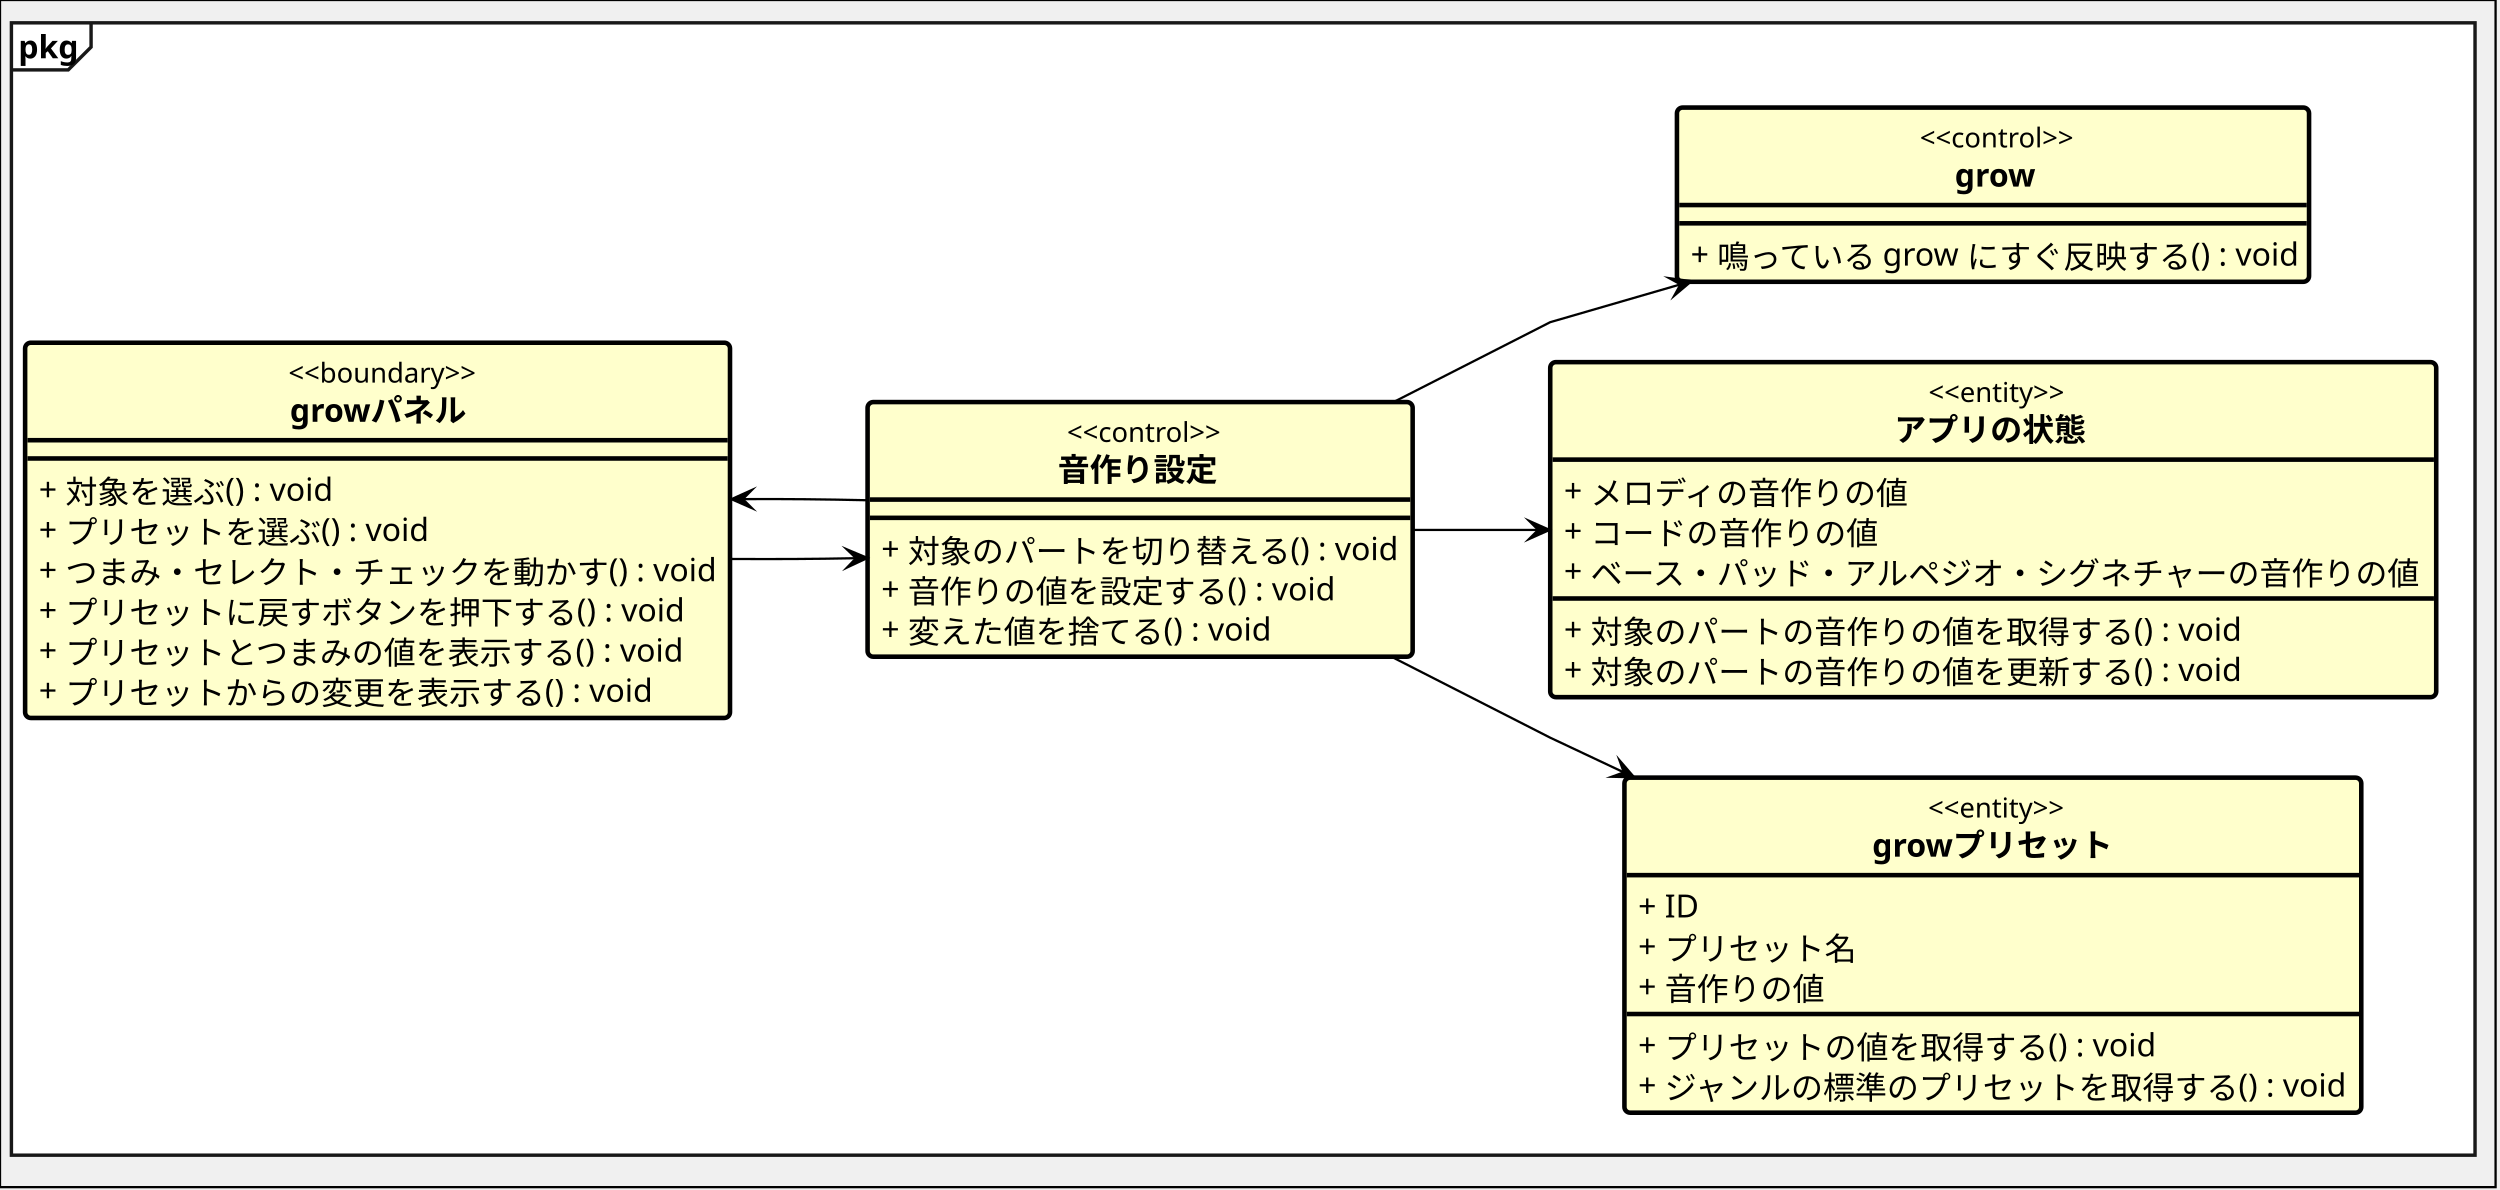
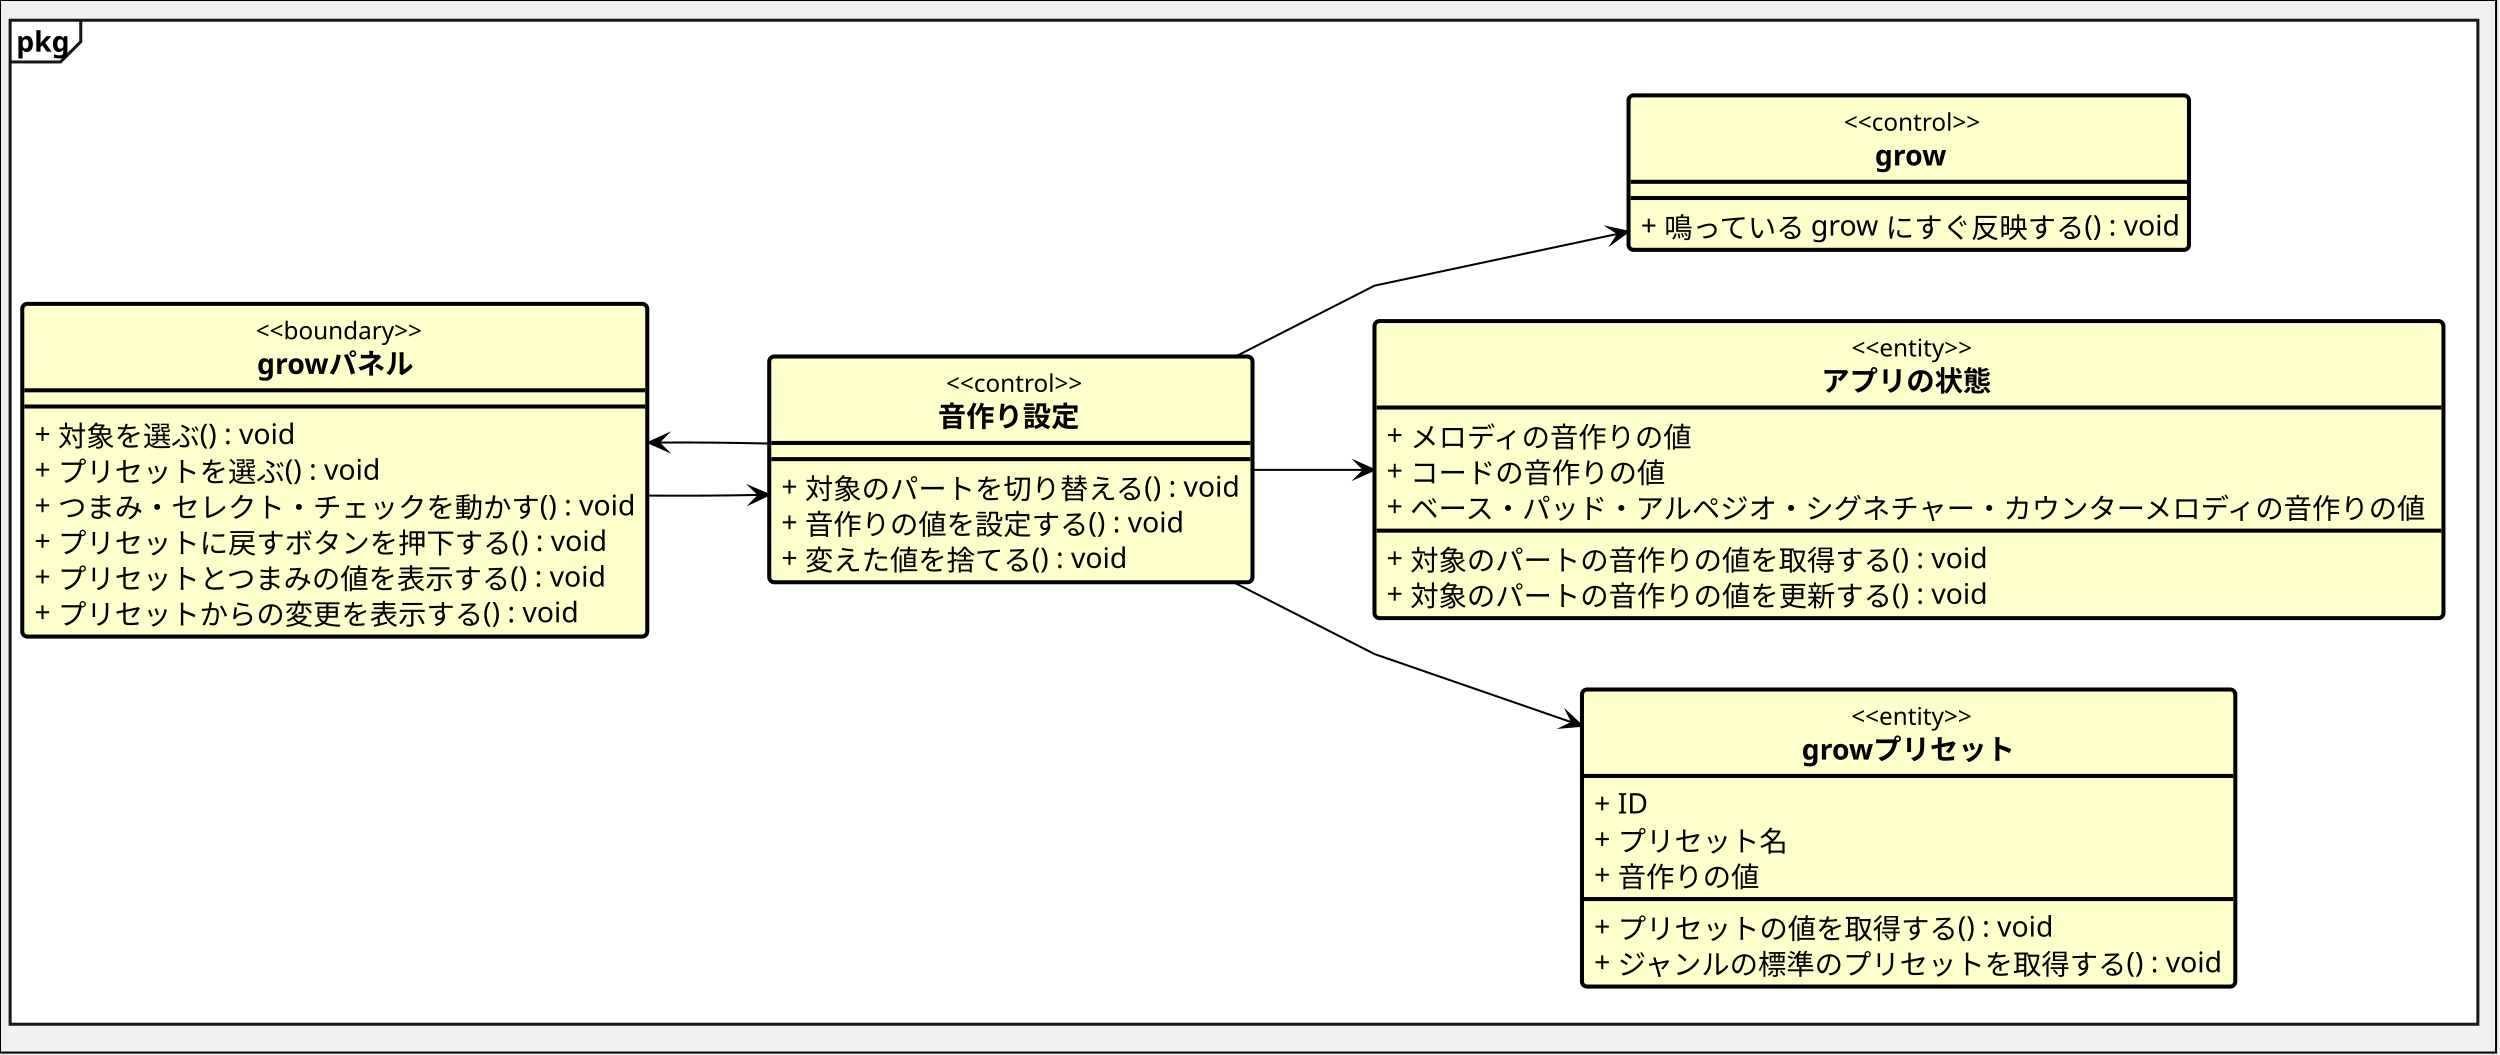
- <svg xmlns="http://www.w3.org/2000/svg" version="1.1" data-diagram-type="CLASS" style="width:1095px;height:521px;background:#FFFFFF;" width="1095px" height="521px" viewBox="0 0 1095 521" zoomAndPan="magnify" preserveAspectRatio="none" contentStyleType="text/css">
+ <svg xmlns="http://www.w3.org/2000/svg" version="1.1" data-diagram-type="CLASS" style="width:1235px;height:521px;background:#FFFFFF;" width="1235px" height="521px" viewBox="0 0 1235 521" zoomAndPan="magnify" preserveAspectRatio="none" contentStyleType="text/css">
  <defs />
  <g font-family="sans-serif" lengthAdjust="spacing">
-     <rect x="0" y="0" width="1093.065" height="519.969" fill="none" style="stroke:#000;stroke-width:1;" />
-     <rect x="5" y="10" width="1079.065" height="495.969" fill="#FFF" style="stroke:#181818;stroke-width:1.5;" />
+     <rect x="0" y="0" width="1233.065" height="519.969" fill="none" style="stroke:#000;stroke-width:1;" />
+     <rect x="5" y="10" width="1219.065" height="495.969" fill="#FFF" style="stroke:#181818;stroke-width:1.5;" />
    <path d="M39.89,10 L39.89,20.609 L29.89,30.609 L5,30.609" style="stroke:#181818;stroke-width:1.5;" fill="none" />
    <text x="8" y="25.533" fill="#000" font-size="14" textLength="24.89" font-weight="700">pkg</text>
    <g class="entity" data-qualified-name="B1" id="ent0001" data-source-line="4">
      <rect x="11" y="150.109" width="308.741" height="164.359" fill="#FFC" style="stroke:#000;stroke-width:2;" rx="2.5" ry="2.5" />
      <text x="126.335" y="167.566" fill="#000" font-size="12" textLength="78.07">&lt;&lt;boundary&gt;&gt;</text>
      <text x="126.994" y="184.736" fill="#000" font-size="14" textLength="76.754" font-weight="700">growパネル</text>
      <line x1="12" y1="192.813" x2="318.741" y2="192.813" style="stroke:#000;stroke-width:2;" />
      <line x1="12" y1="200.813" x2="318.741" y2="200.813" style="stroke:#000;stroke-width:2;" />
      <text x="17" y="219.346" fill="#000" font-size="14" textLength="128.741">+ 対象を選ぶ() : void</text>
      <text x="17" y="236.955" fill="#000" font-size="14" textLength="170.741">+ プリセットを選ぶ() : void</text>
      <text x="17" y="254.564" fill="#000" font-size="14" textLength="296.741">+ つまみ・セレクト・チェックを動かす() : void</text>
      <text x="17" y="272.174" fill="#000" font-size="14" textLength="282.741">+ プリセットに戻すボタンを押下する() : void</text>
      <text x="17" y="289.783" fill="#000" font-size="14" textLength="282.741">+ プリセットとつまみの値を表示する() : void</text>
      <text x="17" y="307.393" fill="#000" font-size="14" textLength="268.741">+ プリセットからの変更を表示する() : void</text>
    </g>
    <g class="entity" data-qualified-name="C1" id="ent0002" data-source-line="12">
      <rect x="380" y="176.109" width="238.741" height="111.531" fill="#FFC" style="stroke:#000;stroke-width:2;" rx="2.5" ry="2.5" />
      <text x="467.346" y="193.566" fill="#000" font-size="12" textLength="64.049">&lt;&lt;control&gt;&gt;</text>
      <text x="463.277" y="210.736" fill="#000" font-size="14" textLength="72.188" font-weight="700">音作り設定</text>
      <line x1="381" y1="218.813" x2="617.741" y2="218.813" style="stroke:#000;stroke-width:2;" />
      <line x1="381" y1="226.813" x2="617.741" y2="226.813" style="stroke:#000;stroke-width:2;" />
      <text x="386" y="245.346" fill="#000" font-size="14" textLength="226.741">+ 対象のパートを切り替える() : void</text>
      <text x="386" y="262.955" fill="#000" font-size="14" textLength="198.741">+ 音作りの値を設定する() : void</text>
      <text x="386" y="280.564" fill="#000" font-size="14" textLength="170.741">+ 変えた値を捨てる() : void</text>
    </g>
    <g class="entity" data-qualified-name="C2" id="ent0003" data-source-line="17">
-       <rect x="734.5" y="47.109" width="276.865" height="76.313" fill="#FFC" style="stroke:#000;stroke-width:2;" rx="2.5" ry="2.5" />
-       <text x="840.908" y="64.566" fill="#000" font-size="12" textLength="64.049">&lt;&lt;control&gt;&gt;</text>
-       <text x="856.212" y="81.736" fill="#000" font-size="14" textLength="33.441" font-weight="700">grow</text>
-       <line x1="735.5" y1="89.813" x2="1010.365" y2="89.813" style="stroke:#000;stroke-width:2;" />
-       <line x1="735.5" y1="97.813" x2="1010.365" y2="97.813" style="stroke:#000;stroke-width:2;" />
-       <text x="740.5" y="116.346" fill="#000" font-size="14" textLength="264.865">+ 鳴っている grow にすぐ反映する() : void</text>
+       <rect x="804.5" y="47.109" width="276.865" height="76.313" fill="#FFC" style="stroke:#000;stroke-width:2;" rx="2.5" ry="2.5" />
+       <text x="910.908" y="64.566" fill="#000" font-size="12" textLength="64.049">&lt;&lt;control&gt;&gt;</text>
+       <text x="926.212" y="81.736" fill="#000" font-size="14" textLength="33.441" font-weight="700">grow</text>
+       <line x1="805.5" y1="89.813" x2="1080.365" y2="89.813" style="stroke:#000;stroke-width:2;" />
+       <line x1="805.5" y1="97.813" x2="1080.365" y2="97.813" style="stroke:#000;stroke-width:2;" />
+       <text x="810.5" y="116.346" fill="#000" font-size="14" textLength="264.865">+ 鳴っている grow にすぐ反映する() : void</text>
    </g>
    <g class="entity" data-qualified-name="E1" id="ent0004" data-source-line="20">
-       <rect x="679" y="158.609" width="388.065" height="146.75" fill="#FFC" style="stroke:#000;stroke-width:2;" rx="2.5" ry="2.5" />
-       <text x="844.676" y="176.066" fill="#000" font-size="12" textLength="56.713">&lt;&lt;entity&gt;&gt;</text>
-       <text x="829.72" y="193.236" fill="#000" font-size="14" textLength="86.625" font-weight="700">アプリの状態</text>
-       <line x1="680" y1="201.313" x2="1066.065" y2="201.313" style="stroke:#000;stroke-width:2;" />
+       <rect x="679" y="158.609" width="528.065" height="146.75" fill="#FFC" style="stroke:#000;stroke-width:2;" rx="2.5" ry="2.5" />
+       <text x="914.676" y="176.066" fill="#000" font-size="12" textLength="56.713">&lt;&lt;entity&gt;&gt;</text>
+       <text x="899.72" y="193.236" fill="#000" font-size="14" textLength="86.625" font-weight="700">アプリの状態</text>
+       <line x1="680" y1="201.313" x2="1206.065" y2="201.313" style="stroke:#000;stroke-width:2;" />
      <text x="685" y="219.846" fill="#000" font-size="14" textLength="152.065">+ メロディの音作りの値</text>
      <text x="685" y="237.455" fill="#000" font-size="14" textLength="138.065">+ コードの音作りの値</text>
-       <text x="685" y="255.064" fill="#000" font-size="14" textLength="376.065">+ ベース・パッド・アルペジオ・シグネチャーの音作りの値</text>
-       <line x1="680" y1="262.141" x2="1066.065" y2="262.141" style="stroke:#000;stroke-width:2;" />
+       <text x="685" y="255.064" fill="#000" font-size="14" textLength="516.065">+ ベース・パッド・アルペジオ・シグネチャー・カウンターメロディの音作りの値</text>
+       <line x1="680" y1="262.141" x2="1206.065" y2="262.141" style="stroke:#000;stroke-width:2;" />
      <text x="685" y="280.674" fill="#000" font-size="14" textLength="296.741">+ 対象のパートの音作りの値を取得する() : void</text>
      <text x="685" y="298.283" fill="#000" font-size="14" textLength="296.741">+ 対象のパートの音作りの値を更新する() : void</text>
    </g>
    <g class="entity" data-qualified-name="E2" id="ent0005" data-source-line="27">
-       <rect x="711.5" y="340.609" width="322.741" height="146.75" fill="#FFC" style="stroke:#000;stroke-width:2;" rx="2.5" ry="2.5" />
-       <text x="844.514" y="358.066" fill="#000" font-size="12" textLength="56.713">&lt;&lt;entity&gt;&gt;</text>
-       <text x="820.056" y="375.236" fill="#000" font-size="14" textLength="105.629" font-weight="700">growプリセット</text>
-       <line x1="712.5" y1="383.313" x2="1033.241" y2="383.313" style="stroke:#000;stroke-width:2;" />
-       <text x="717.5" y="401.846" fill="#000" font-size="14" textLength="26.065">+ ID</text>
-       <text x="717.5" y="419.455" fill="#000" font-size="14" textLength="96.065">+ プリセット名</text>
-       <text x="717.5" y="437.064" fill="#000" font-size="14" textLength="82.065">+ 音作りの値</text>
-       <line x1="712.5" y1="444.141" x2="1033.241" y2="444.141" style="stroke:#000;stroke-width:2;" />
-       <text x="717.5" y="462.674" fill="#000" font-size="14" textLength="226.741">+ プリセットの値を取得する() : void</text>
-       <text x="717.5" y="480.283" fill="#000" font-size="14" textLength="310.741">+ ジャンルの標準のプリセットを取得する() : void</text>
+       <rect x="781.5" y="340.609" width="322.741" height="146.75" fill="#FFC" style="stroke:#000;stroke-width:2;" rx="2.5" ry="2.5" />
+       <text x="914.514" y="358.066" fill="#000" font-size="12" textLength="56.713">&lt;&lt;entity&gt;&gt;</text>
+       <text x="890.056" y="375.236" fill="#000" font-size="14" textLength="105.629" font-weight="700">growプリセット</text>
+       <line x1="782.5" y1="383.313" x2="1103.241" y2="383.313" style="stroke:#000;stroke-width:2;" />
+       <text x="787.5" y="401.846" fill="#000" font-size="14" textLength="26.065">+ ID</text>
+       <text x="787.5" y="419.455" fill="#000" font-size="14" textLength="96.065">+ プリセット名</text>
+       <text x="787.5" y="437.064" fill="#000" font-size="14" textLength="82.065">+ 音作りの値</text>
+       <line x1="782.5" y1="444.141" x2="1103.241" y2="444.141" style="stroke:#000;stroke-width:2;" />
+       <text x="787.5" y="462.674" fill="#000" font-size="14" textLength="226.741">+ プリセットの値を取得する() : void</text>
+       <text x="787.5" y="480.283" fill="#000" font-size="14" textLength="310.741">+ ジャンルの標準のプリセットを取得する() : void</text>
    </g>
    <g class="link" data-entity-1="ent0001" data-entity-2="ent0002" id="lnk6" data-source-line="35" data-link-type="dependency">
      <path d="M320.35,244.829 C340.37,244.929 355.621,244.88 374.931,244.49" style="stroke:#000;stroke-width:1;" fill="none" id="B1-to-C1" codeLine="35" />
      <polygon points="379.93,244.389,370.851,240.572,374.931,244.49,371.013,248.57,379.93,244.389" fill="#000" style="stroke:#000;stroke-width:1;stroke-linejoin:miter;stroke-miterlimit:10;" />
    </g>
    <g class="link" data-entity-1="ent0002" data-entity-2="ent0001" id="lnk10" data-source-line="39" data-link-type="dependency">
      <path d="M379.93,219.109 C360.62,218.689 345.37,218.514 325.35,218.614" style="stroke:#000;stroke-width:1;" fill="none" id="C1-to-B1" codeLine="39" />
      <polygon points="320.35,218.639,329.37,222.594,325.35,218.614,329.33,214.594,320.35,218.639" fill="#000" style="stroke:#000;stroke-width:1;stroke-linejoin:miter;stroke-miterlimit:10;" />
    </g>
    <g class="link" data-entity-1="ent0002" data-entity-2="ent0005" id="lnk7" data-source-line="36" data-link-type="dependency">
-       <path d="M610.5,288.189 C647.23,306.909 679,323.109 679,323.109 C679,323.109 689.537,328.077 711.237,338.307" style="stroke:#000;stroke-width:1;" fill="none" id="C1-to-E2" codeLine="36" />
-       <polygon points="715.76,340.439,709.325,332.983,711.237,338.307,705.914,340.22,715.76,340.439" fill="#000" style="stroke:#000;stroke-width:1;stroke-linejoin:miter;stroke-miterlimit:10;" />
+       <path d="M610.5,288.189 C647.23,306.909 679,323.109 679,323.109 C679,323.109 721.955,337.975 776.715,356.915" style="stroke:#000;stroke-width:1;" fill="none" id="C1-to-E2" codeLine="36" />
+       <polygon points="781.44,358.549,774.242,351.827,776.715,356.915,771.627,359.388,781.44,358.549" fill="#000" style="stroke:#000;stroke-width:1;stroke-linejoin:miter;stroke-miterlimit:10;" />
    </g>
    <g class="link" data-entity-1="ent0002" data-entity-2="ent0004" id="lnk8" data-source-line="37" data-link-type="dependency">
-       <path d="M619.07,232.109 C638.18,232.109 653.39,232.109 673.71,232.109" style="stroke:#000;stroke-width:1;" fill="none" id="C1-to-E1" codeLine="37" />
-       <polygon points="678.71,232.109,669.71,228.109,673.71,232.109,669.71,236.109,678.71,232.109" fill="#000" style="stroke:#000;stroke-width:1;stroke-linejoin:miter;stroke-miterlimit:10;" />
+       <path d="M619.1,232.109 C638,232.109 653.19,232.109 673.89,232.109" style="stroke:#000;stroke-width:1;" fill="none" id="C1-to-E1" codeLine="37" />
+       <polygon points="678.89,232.109,669.89,228.109,673.89,232.109,669.89,236.109,678.89,232.109" fill="#000" style="stroke:#000;stroke-width:1;stroke-linejoin:miter;stroke-miterlimit:10;" />
    </g>
    <g class="link" data-entity-1="ent0002" data-entity-2="ent0003" id="lnk9" data-source-line="38" data-link-type="dependency">
-       <path d="M610.5,176.029 C647.23,157.309 679,141.109 679,141.109 C679,141.109 701.768,134.503 736.058,124.553" style="stroke:#000;stroke-width:1;" fill="none" id="C1-to-C2" codeLine="38" />
-       <polygon points="740.86,123.159,731.102,121.826,736.058,124.553,733.331,129.509,740.86,123.159" fill="#000" style="stroke:#000;stroke-width:1;stroke-linejoin:miter;stroke-miterlimit:10;" />
+       <path d="M610.5,176.029 C647.23,157.309 679,141.109 679,141.109 C679,141.109 735.81,129.011 799.45,115.461" style="stroke:#000;stroke-width:1;" fill="none" id="C1-to-C2" codeLine="38" />
+       <polygon points="804.34,114.419,794.704,112.381,799.45,115.461,796.37,120.206,804.34,114.419" fill="#000" style="stroke:#000;stroke-width:1;stroke-linejoin:miter;stroke-miterlimit:10;" />
    </g>
  </g>
</svg>
